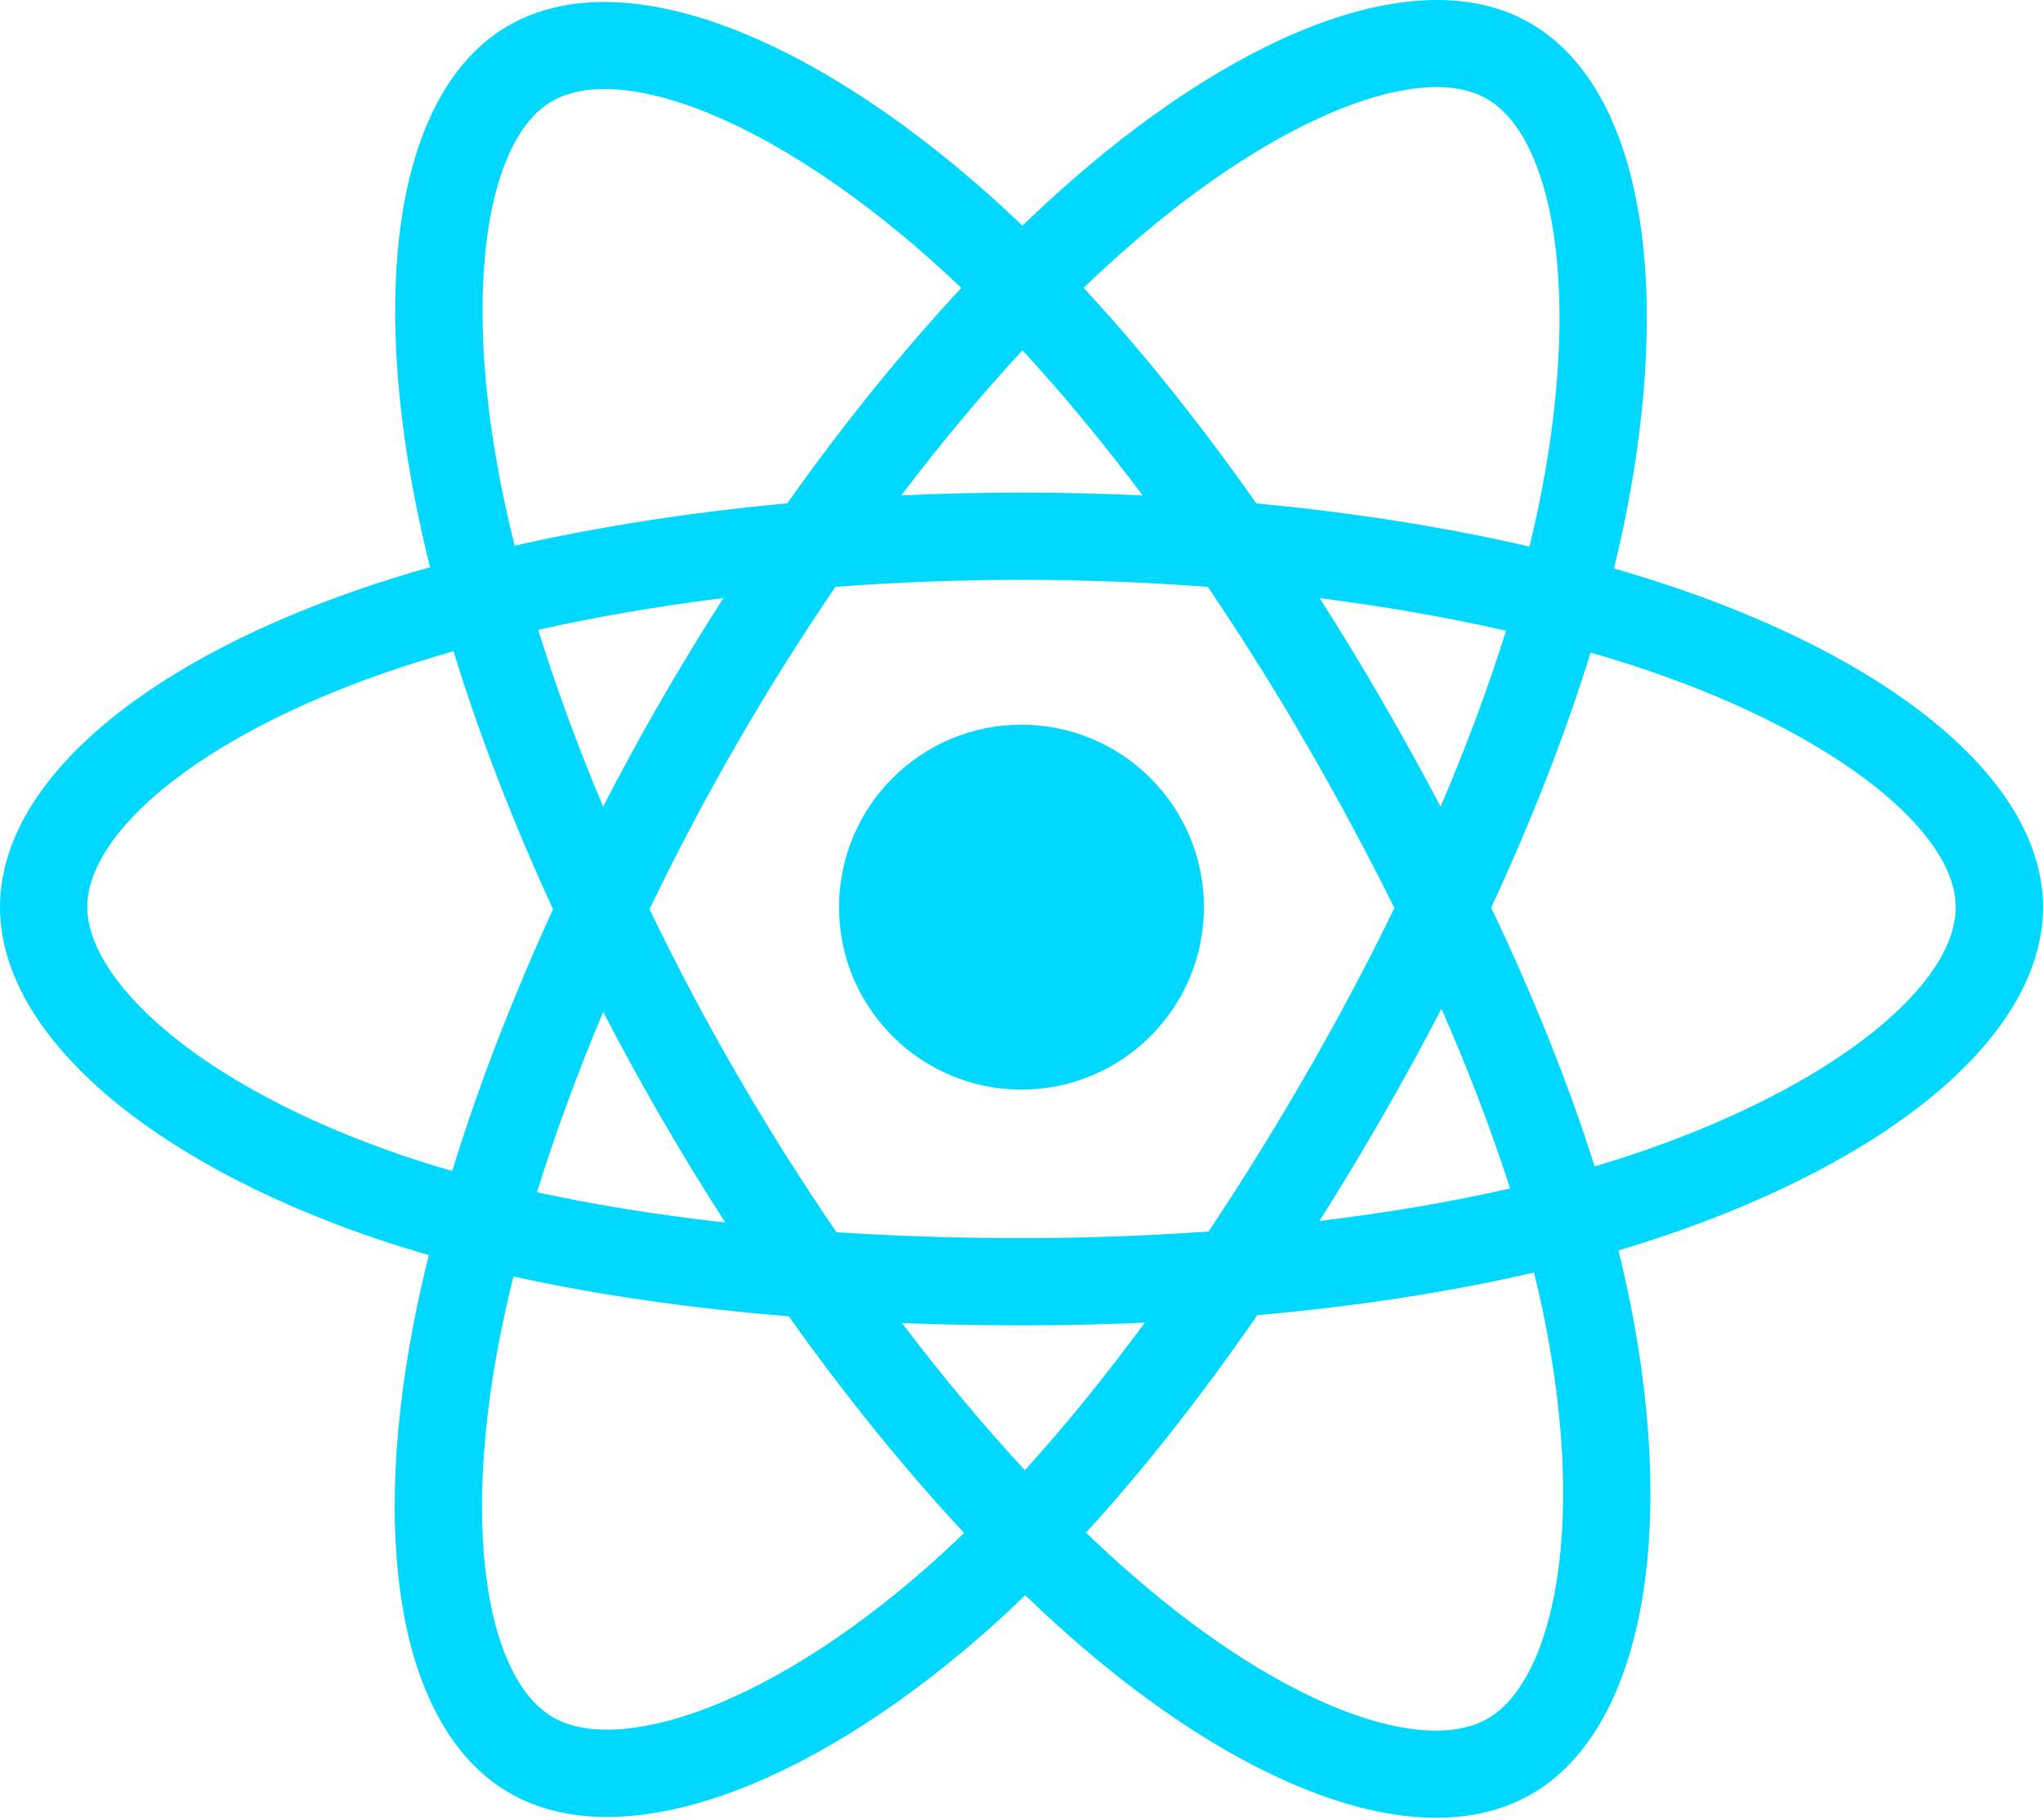
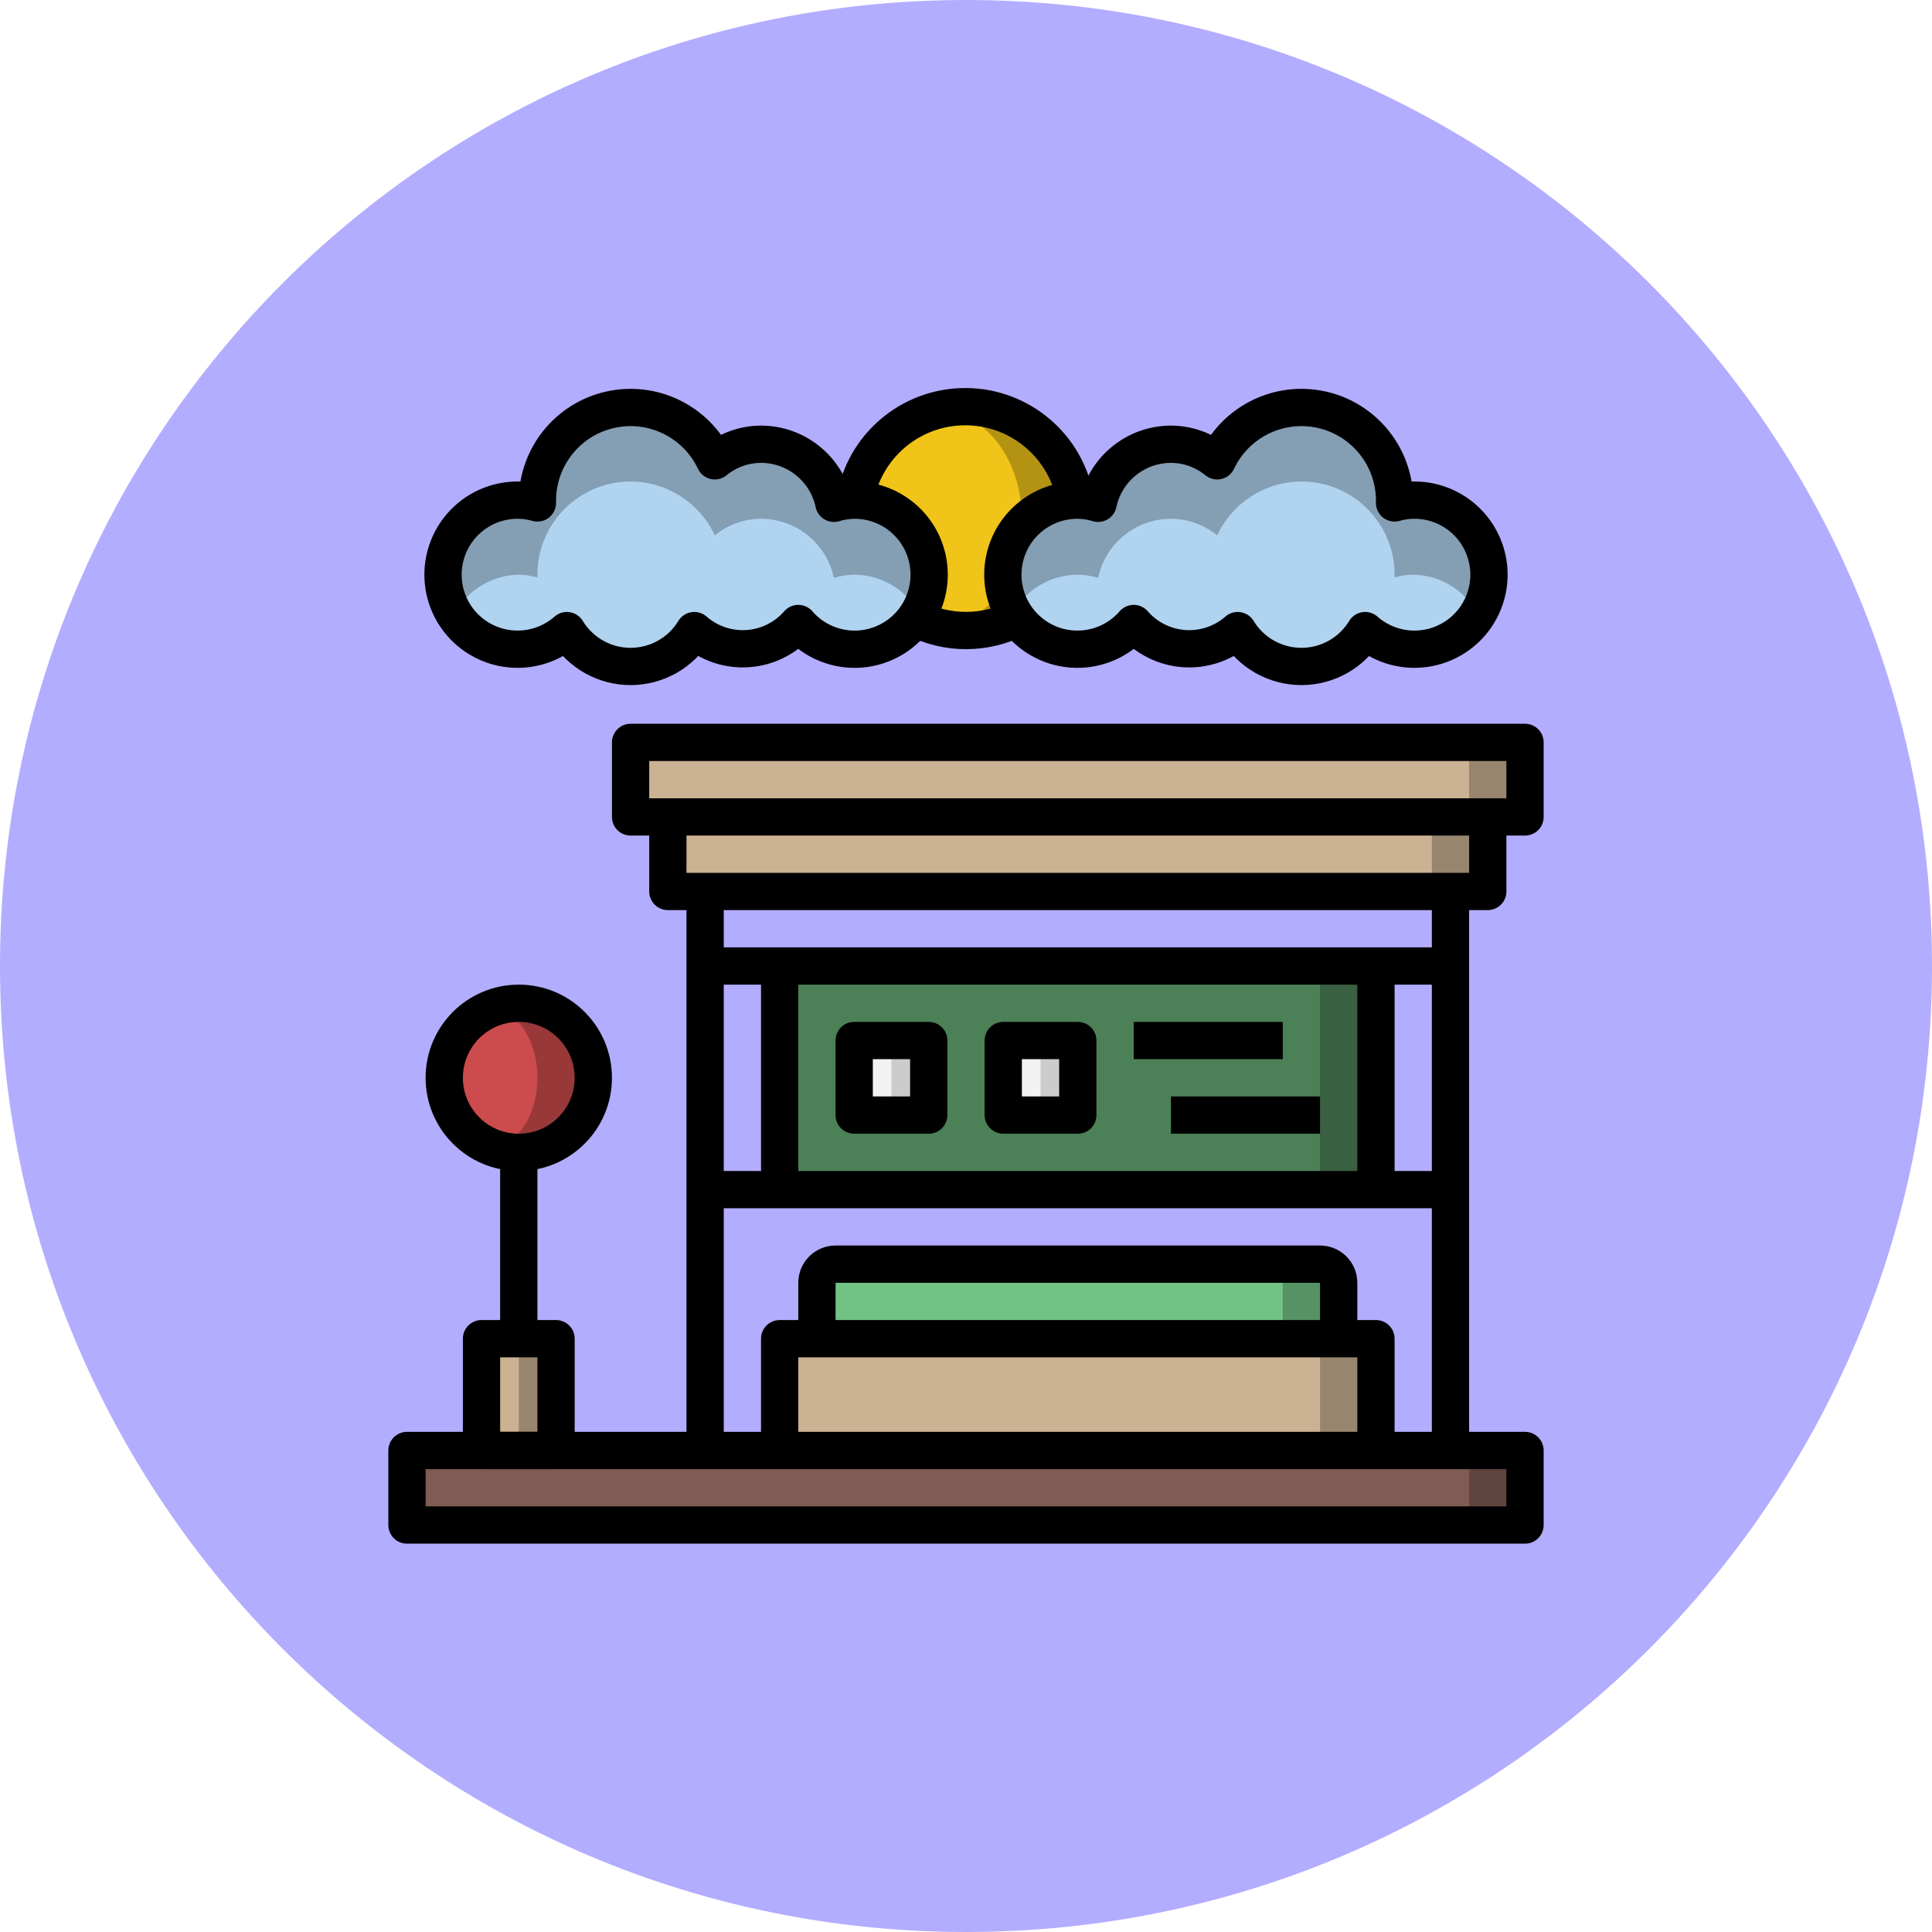
- <svg xmlns="http://www.w3.org/2000/svg" aria-hidden="true" role="img" class="iconify iconify--logos" width="35.93" height="32" preserveAspectRatio="xMidYMid meet" viewBox="0 0 256 228">
-   <path fill="#00D8FF" d="M210.483 73.824a171.49 171.49 0 0 0-8.24-2.597c.465-1.9.893-3.777 1.273-5.621c6.238-30.281 2.16-54.676-11.769-62.708c-13.355-7.7-35.196.329-57.254 19.526a171.23 171.23 0 0 0-6.375 5.848a155.866 155.866 0 0 0-4.241-3.917C100.759 3.829 77.587-4.822 63.673 3.233C50.33 10.957 46.379 33.89 51.995 62.588a170.974 170.974 0 0 0 1.892 8.48c-3.28.932-6.445 1.924-9.474 2.98C17.309 83.498 0 98.307 0 113.668c0 15.865 18.582 31.778 46.812 41.427a145.52 145.52 0 0 0 6.921 2.165a167.467 167.467 0 0 0-2.01 9.138c-5.354 28.2-1.173 50.591 12.134 58.266c13.744 7.926 36.812-.22 59.273-19.855a145.567 145.567 0 0 0 5.342-4.923a168.064 168.064 0 0 0 6.92 6.314c21.758 18.722 43.246 26.282 56.54 18.586c13.731-7.949 18.194-32.003 12.4-61.268a145.016 145.016 0 0 0-1.535-6.842c1.62-.48 3.21-.974 4.76-1.488c29.348-9.723 48.443-25.443 48.443-41.52c0-15.417-17.868-30.326-45.517-39.844Zm-6.365 70.984c-1.4.463-2.836.91-4.3 1.345c-3.24-10.257-7.612-21.163-12.963-32.432c5.106-11 9.31-21.767 12.459-31.957c2.619.758 5.16 1.557 7.61 2.4c23.69 8.156 38.14 20.213 38.14 29.504c0 9.896-15.606 22.743-40.946 31.14Zm-10.514 20.834c2.562 12.94 2.927 24.64 1.23 33.787c-1.524 8.219-4.59 13.698-8.382 15.893c-8.067 4.67-25.32-1.4-43.927-17.412a156.726 156.726 0 0 1-6.437-5.87c7.214-7.889 14.423-17.06 21.459-27.246c12.376-1.098 24.068-2.894 34.671-5.345a134.17 134.17 0 0 1 1.386 6.193ZM87.276 214.515c-7.882 2.783-14.16 2.863-17.955.675c-8.075-4.657-11.432-22.636-6.853-46.752a156.923 156.923 0 0 1 1.869-8.499c10.486 2.32 22.093 3.988 34.498 4.994c7.084 9.967 14.501 19.128 21.976 27.15a134.668 134.668 0 0 1-4.877 4.492c-9.933 8.682-19.886 14.842-28.658 17.94ZM50.35 144.747c-12.483-4.267-22.792-9.812-29.858-15.863c-6.35-5.437-9.555-10.836-9.555-15.216c0-9.322 13.897-21.212 37.076-29.293c2.813-.98 5.757-1.905 8.812-2.773c3.204 10.42 7.406 21.315 12.477 32.332c-5.137 11.18-9.399 22.249-12.634 32.792a134.718 134.718 0 0 1-6.318-1.979Zm12.378-84.26c-4.811-24.587-1.616-43.134 6.425-47.789c8.564-4.958 27.502 2.111 47.463 19.835a144.318 144.318 0 0 1 3.841 3.545c-7.438 7.987-14.787 17.08-21.808 26.988c-12.04 1.116-23.565 2.908-34.161 5.309a160.342 160.342 0 0 1-1.76-7.887Zm110.427 27.268a347.8 347.8 0 0 0-7.785-12.803c8.168 1.033 15.994 2.404 23.343 4.08c-2.206 7.072-4.956 14.465-8.193 22.045a381.151 381.151 0 0 0-7.365-13.322Zm-45.032-43.861c5.044 5.465 10.096 11.566 15.065 18.186a322.04 322.04 0 0 0-30.257-.006c4.974-6.559 10.069-12.652 15.192-18.18ZM82.802 87.83a323.167 323.167 0 0 0-7.227 13.238c-3.184-7.553-5.909-14.98-8.134-22.152c7.304-1.634 15.093-2.97 23.209-3.984a321.524 321.524 0 0 0-7.848 12.897Zm8.081 65.352c-8.385-.936-16.291-2.203-23.593-3.793c2.26-7.3 5.045-14.885 8.298-22.6a321.187 321.187 0 0 0 7.257 13.246c2.594 4.48 5.28 8.868 8.038 13.147Zm37.542 31.03c-5.184-5.592-10.354-11.779-15.403-18.433c4.902.192 9.899.29 14.978.29c5.218 0 10.376-.117 15.453-.343c-4.985 6.774-10.018 12.97-15.028 18.486Zm52.198-57.817c3.422 7.8 6.306 15.345 8.596 22.52c-7.422 1.694-15.436 3.058-23.88 4.071a382.417 382.417 0 0 0 7.859-13.026a347.403 347.403 0 0 0 7.425-13.565Zm-16.898 8.101a358.557 358.557 0 0 1-12.281 19.815a329.4 329.4 0 0 1-23.444.823c-7.967 0-15.716-.248-23.178-.732a310.202 310.202 0 0 1-12.513-19.846h.001a307.41 307.41 0 0 1-10.923-20.627a310.278 310.278 0 0 1 10.89-20.637l-.001.001a307.318 307.318 0 0 1 12.413-19.761c7.613-.576 15.42-.876 23.31-.876H128c7.926 0 15.743.303 23.354.883a329.357 329.357 0 0 1 12.335 19.695a358.489 358.489 0 0 1 11.036 20.54a329.472 329.472 0 0 1-11 20.722Zm22.56-122.124c8.572 4.944 11.906 24.881 6.52 51.026c-.344 1.668-.73 3.367-1.15 5.09c-10.622-2.452-22.155-4.275-34.23-5.408c-7.034-10.017-14.323-19.124-21.64-27.008a160.789 160.789 0 0 1 5.888-5.4c18.9-16.447 36.564-22.941 44.612-18.3ZM128 90.808c12.625 0 22.86 10.235 22.86 22.86s-10.235 22.86-22.86 22.86s-22.86-10.235-22.86-22.86s10.235-22.86 22.86-22.86Z" />
+ <svg xmlns="http://www.w3.org/2000/svg" viewBox="-19.84 -19.84 103.68 103.68" fill="#000000">
+   <g id="SVGRepo_bgCarrier" stroke-width="0">
+     <rect x="-19.84" y="-19.84" width="103.68" height="103.68" rx="51.84" fill="#b3adff" strokewidth="0" />
+   </g>
+   <g id="SVGRepo_tracerCarrier" stroke-linecap="round" stroke-linejoin="round" />
+   <g id="SVGRepo_iconCarrier">
+     <defs>
+       <style>.cls-1{fill:#98856e;}.cls-2{fill:#cbb292;}.cls-3{fill:#396041;}.cls-4{fill:#4c8056;}.cls-5{fill:#ccc;}.cls-6{fill:#f2f2f2;}.cls-7{fill:#559264;}.cls-8{fill:#71c285;}.cls-9{fill:#5f443e;}.cls-10{fill:#7f5b53;}.cls-11{fill:#993839;}.cls-12{fill:#cc4b4c;}.cls-13{fill:#b49313;}.cls-14{fill:#f0c419;}.cls-15{fill:#849eb4;}.cls-16{fill:#b0d3f0;}.cls-17{fill:none;stroke:#000000;stroke-linejoin:round;stroke-width:2px;}</style>
+     </defs>
+     <g data-name="Layer 16" id="Layer_16">
+       <rect class="cls-1" height="4" width="48" x="14" y="20" />
+       <rect class="cls-2" height="4" width="45" x="14" y="20" />
+       <polyline class="cls-1" points="16 24 16 28 60 28 60 24" />
+       <rect class="cls-2" height="4" width="41" x="16" y="24" />
+       <rect class="cls-3" height="12" width="32" x="22" y="32" />
+       <rect class="cls-4" height="12" width="29" x="22" y="32" />
+       <rect class="cls-5" height="4" width="4" x="34" y="36" />
+       <rect class="cls-6" height="4" width="2" x="34" y="36" />
+       <rect class="cls-5" height="4" width="4" x="26" y="36" />
+       <rect class="cls-6" height="4" width="2" x="26" y="36" />
+       <path class="cls-7" d="M24,52V49a1,1,0,0,1,1-1H51a1,1,0,0,1,1,1v3" />
+       <path class="cls-8" d="M48,48H25a1,1,0,0,0-1,1v3H49V49A1,1,0,0,0,48,48Z" />
+       <rect class="cls-1" height="6" width="32" x="22" y="52" />
+       <rect class="cls-2" height="6" width="29" x="22" y="52" />
+       <rect class="cls-9" height="4" width="60" x="2" y="58" />
+       <rect class="cls-10" height="4" width="57" x="2" y="58" />
+       <rect class="cls-1" height="6" width="4" x="6" y="52" />
+       <rect class="cls-2" height="6" width="2" x="6" y="52" />
+       <circle class="cls-11" cx="8" cy="38" r="4" />
+       <ellipse class="cls-12" cx="6.5" cy="38" rx="2.5" ry="3.7" />
+       <circle class="cls-13" cx="32" cy="8" r="6" />
+       <ellipse class="cls-14" cx="30.5" cy="8" rx="4.5" ry="5.8" />
+       <path class="cls-15" d="M38,7a3.94,3.94,0,0,1,1.09.17A4,4,0,0,1,43,4a3.93,3.93,0,0,1,2.48.89A5,5,0,0,1,55,7s0,.1,0,.15A3.74,3.74,0,0,1,56,7a4,4,0,1,1-2.58,7,4,4,0,0,1-6.84,0A3.95,3.95,0,0,1,41,13.62,4,4,0,1,1,38,7Z" />
+       <path class="cls-16" d="M50,6a5,5,0,0,0-4.52,2.89A3.93,3.93,0,0,0,43,8a4,4,0,0,0-3.91,3.17A3.94,3.94,0,0,0,38,11a4,4,0,0,0-3.45,2,4,4,0,0,0,6.45.62,3.95,3.95,0,0,0,5.58.42,4,4,0,0,0,6.84,0,4,4,0,0,0,6-1A4,4,0,0,0,56,11a3.74,3.74,0,0,0-1,.15c0-.05,0-.1,0-.15A5,5,0,0,0,50,6Z" />
+       <path class="cls-15" d="M26,7a3.94,3.94,0,0,0-1.09.17A4,4,0,0,0,21,4a3.93,3.93,0,0,0-2.48.89A5,5,0,0,0,9,7s0,.1,0,.15A3.74,3.74,0,0,0,8,7a4,4,0,1,0,2.58,7,4,4,0,0,0,6.84,0A3.95,3.95,0,0,0,23,13.62,4,4,0,1,0,26,7Z" />
+       <path class="cls-16" d="M14,6a5,5,0,0,1,4.52,2.89A3.93,3.93,0,0,1,21,8a4,4,0,0,1,3.91,3.17A3.94,3.94,0,0,1,26,11a4,4,0,0,1,3.45,2,4,4,0,0,1-6.45.62,3.95,3.95,0,0,1-5.58.42,4,4,0,0,1-6.84,0,4,4,0,0,1-6-1A4,4,0,0,1,8,11a3.74,3.74,0,0,1,1,.15c0-.05,0-.1,0-.15A5,5,0,0,1,14,6Z" />
+       <rect class="cls-17" height="4" width="60" x="2" y="58" />
+       <rect class="cls-17" height="4" width="48" x="14" y="20" />
+       <polyline class="cls-17" points="16 24 16 28 60 28 60 24" />
+       <line class="cls-17" x1="18" x2="18" y1="28" y2="58" />
+       <line class="cls-17" x1="58" x2="58" y1="28" y2="58" />
+       <line class="cls-17" x1="58" x2="18" y1="44" y2="44" />
+       <line class="cls-17" x1="18" x2="58" y1="32" y2="32" />
+       <rect class="cls-17" height="4" width="4" x="26" y="36" />
+       <rect class="cls-17" height="4" width="4" x="34" y="36" />
+       <line class="cls-17" x1="41" x2="49" y1="36" y2="36" />
+       <line class="cls-17" x1="43" x2="51" y1="40" y2="40" />
+       <polyline class="cls-17" points="22 58 22 52 54 52 54 58" />
+       <path class="cls-17" d="M24,52V49a1,1,0,0,1,1-1H51a1,1,0,0,1,1,1v3" />
+       <circle class="cls-17" cx="8" cy="38" r="4" />
+       <line class="cls-17" x1="8" x2="8" y1="42" y2="52" />
+       <rect class="cls-17" height="6" width="4" x="6" y="52" />
+       <path class="cls-17" d="M26,7a3.94,3.94,0,0,0-1.09.17A4,4,0,0,0,21,4a3.93,3.93,0,0,0-2.48.89A5,5,0,0,0,9,7s0,.1,0,.15A3.74,3.74,0,0,0,8,7a4,4,0,1,0,2.58,7,4,4,0,0,0,6.84,0A3.95,3.95,0,0,0,23,13.62,4,4,0,1,0,26,7Z" />
+       <path class="cls-17" d="M38,7a3.94,3.94,0,0,1,1.09.17A4,4,0,0,1,43,4a3.93,3.93,0,0,1,2.48.89A5,5,0,0,1,55,7s0,.1,0,.15A3.74,3.74,0,0,1,56,7a4,4,0,1,1-2.58,7,4,4,0,0,1-6.84,0A3.95,3.95,0,0,1,41,13.62,4,4,0,1,1,38,7Z" />
+       <path class="cls-17" d="M26,7.29a6,6,0,0,1,11.84-.5" />
+       <path class="cls-17" d="M34.75,13.33a6,6,0,0,1-5.5,0" />
+       <line class="cls-17" x1="22" x2="22" y1="32" y2="44" />
+       <line class="cls-17" x1="54" x2="54" y1="32" y2="44" />
+     </g>
+   </g>
</svg>
